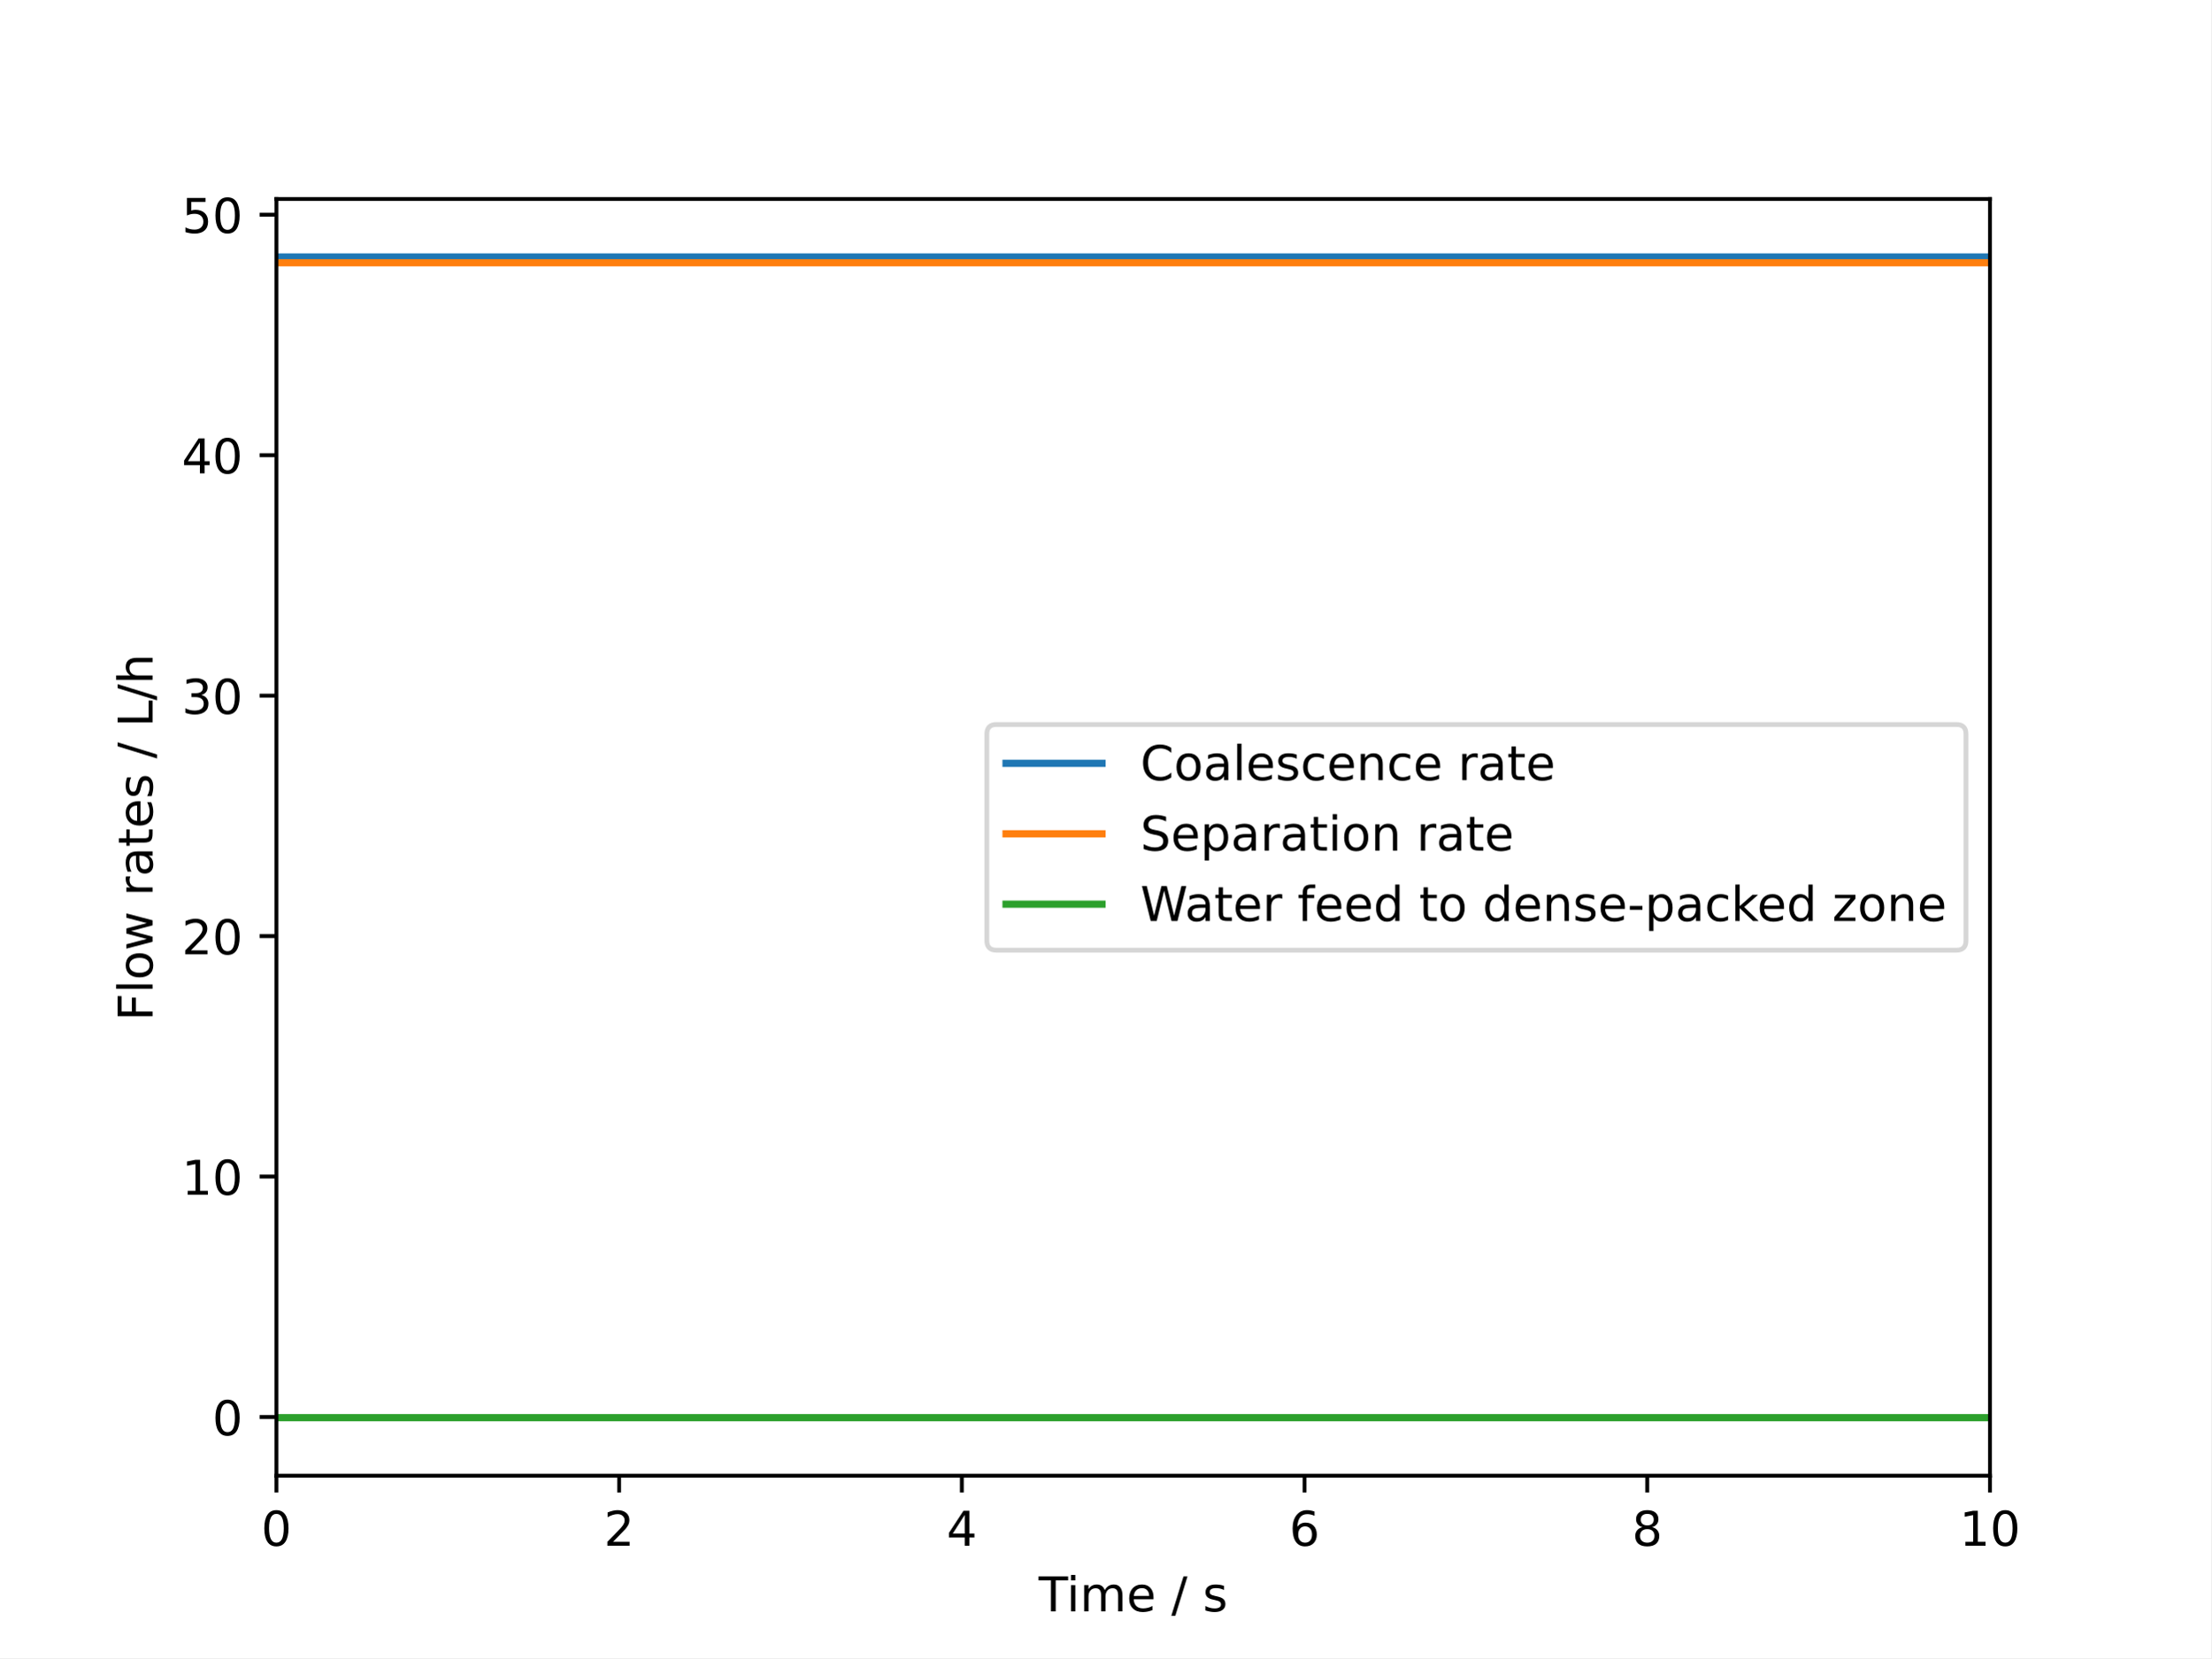
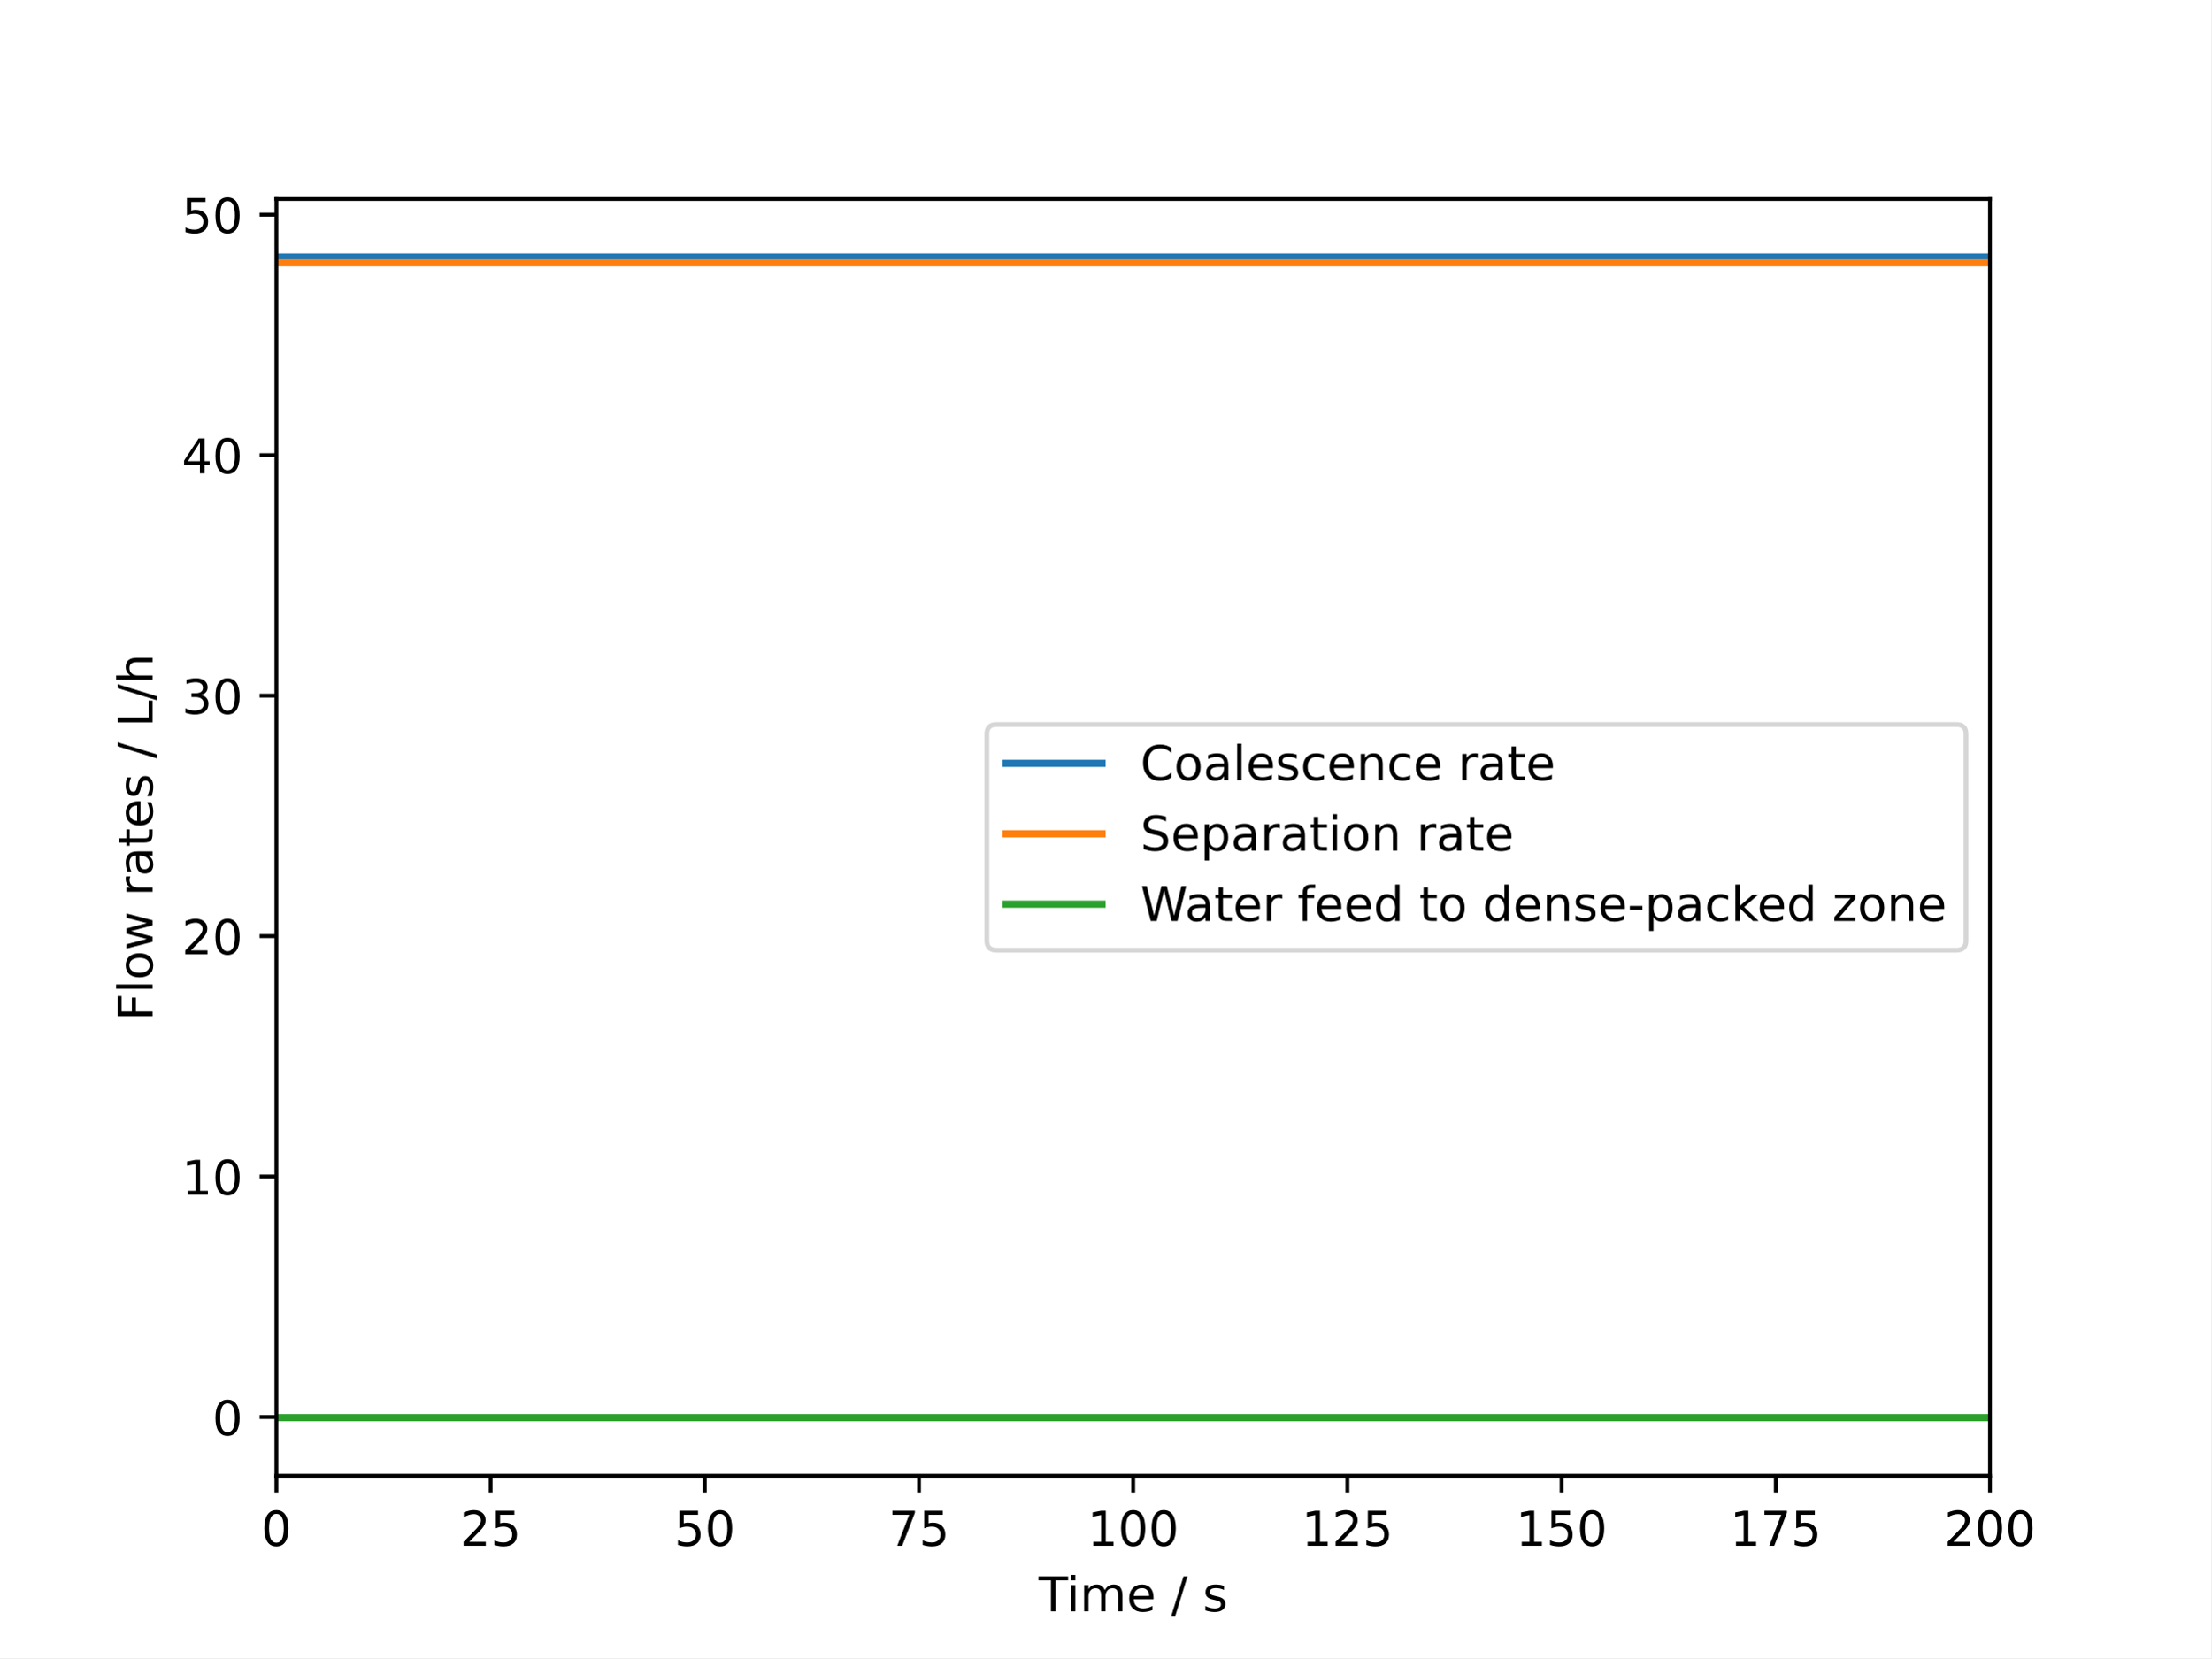
<svg xmlns="http://www.w3.org/2000/svg" xmlns:xlink="http://www.w3.org/1999/xlink" width="460.8pt" height="345.6pt" viewBox="0 0 460.8 345.6" version="1.1">
  <defs>
    <style type="text/css">*{stroke-linejoin: round; stroke-linecap: butt}</style>
  </defs>
  <g id="figure_1">
    <g id="patch_1">
      <path d="M 0 345.6  L 460.8 345.6  L 460.8 0  L 0 0  z " style="fill: #ffffff" />
    </g>
    <g id="axes_1">
      <g id="patch_2">
        <path d="M 57.6 307.584  L 414.72 307.584  L 414.72 41.472  L 57.6 41.472  z " style="fill: #ffffff" />
      </g>
      <g id="matplotlib.axis_1">
        <g id="xtick_1">
          <g id="line2d_1">
            <defs>
-               <path id="ma976b2f58a" d="M 0 0  L 0 3.5  " style="stroke: #000000; stroke-width: 0.8" />
-             </defs>
-             <g>
-               <use xlink:href="#ma976b2f58a" x="57.6" y="307.584" style="stroke: #000000; stroke-width: 0.8" />
+               <path id="mfcb6e9600d" d="M 0 0  L 0 3.5  " style="stroke: #000000; stroke-width: 0.8" />
+             </defs>
+             <g>
+               <use xlink:href="#mfcb6e9600d" x="57.6" y="307.584" style="stroke: #000000; stroke-width: 0.8" />
            </g>
          </g>
          <g id="text_1">
            <g transform="translate(54.41875 322.1824) scale(0.1 -0.1)">
              <defs>
                <path id="DejaVuSans-30" d="M 2034 4250  Q 1547 4250 1301 3770  Q 1056 3291 1056 2328  Q 1056 1369 1301 889  Q 1547 409 2034 409  Q 2525 409 2770 889  Q 3016 1369 3016 2328  Q 3016 3291 2770 3770  Q 2525 4250 2034 4250  z M 2034 4750  Q 2819 4750 3233 4129  Q 3647 3509 3647 2328  Q 3647 1150 3233 529  Q 2819 -91 2034 -91  Q 1250 -91 836 529  Q 422 1150 422 2328  Q 422 3509 836 4129  Q 1250 4750 2034 4750  z " transform="scale(0.015625)" />
              </defs>
              <use xlink:href="#DejaVuSans-30" />
            </g>
          </g>
        </g>
        <g id="xtick_2">
          <g id="line2d_2">
            <g>
-               <use xlink:href="#ma976b2f58a" x="129.024" y="307.584" style="stroke: #000000; stroke-width: 0.8" />
+               <use xlink:href="#mfcb6e9600d" x="102.24" y="307.584" style="stroke: #000000; stroke-width: 0.8" />
            </g>
          </g>
          <g id="text_2">
-             <g transform="translate(125.8427 322.1824) scale(0.1 -0.1)">
+             <g transform="translate(95.8775 322.1824) scale(0.1 -0.1)">
              <defs>
                <path id="DejaVuSans-32" d="M 1228 531  L 3431 531  L 3431 0  L 469 0  L 469 531  Q 828 903 1448 1529  Q 2069 2156 2228 2338  Q 2531 2678 2651 2914  Q 2772 3150 2772 3378  Q 2772 3750 2511 3984  Q 2250 4219 1831 4219  Q 1534 4219 1204 4116  Q 875 4013 500 3803  L 500 4441  Q 881 4594 1212 4672  Q 1544 4750 1819 4750  Q 2544 4750 2975 4387  Q 3406 4025 3406 3419  Q 3406 3131 3298 2873  Q 3191 2616 2906 2266  Q 2828 2175 2409 1742  Q 1991 1309 1228 531  z " transform="scale(0.015625)" />
+                 <path id="DejaVuSans-35" d="M 691 4666  L 3169 4666  L 3169 4134  L 1269 4134  L 1269 2991  Q 1406 3038 1543 3061  Q 1681 3084 1819 3084  Q 2600 3084 3056 2656  Q 3513 2228 3513 1497  Q 3513 744 3044 326  Q 2575 -91 1722 -91  Q 1428 -91 1123 -41  Q 819 9 494 109  L 494 744  Q 775 591 1075 516  Q 1375 441 1709 441  Q 2250 441 2565 725  Q 2881 1009 2881 1497  Q 2881 1984 2565 2268  Q 2250 2553 1709 2553  Q 1456 2553 1204 2497  Q 953 2441 691 2322  L 691 4666  z " transform="scale(0.015625)" />
              </defs>
              <use xlink:href="#DejaVuSans-32" />
+               <use xlink:href="#DejaVuSans-35" x="63.623" />
            </g>
          </g>
        </g>
        <g id="xtick_3">
          <g id="line2d_3">
            <g>
-               <use xlink:href="#ma976b2f58a" x="200.448" y="307.584" style="stroke: #000000; stroke-width: 0.8" />
+               <use xlink:href="#mfcb6e9600d" x="146.88" y="307.584" style="stroke: #000000; stroke-width: 0.8" />
            </g>
          </g>
          <g id="text_3">
-             <g transform="translate(197.2668 322.1824) scale(0.1 -0.1)">
-               <defs>
-                 <path id="DejaVuSans-34" d="M 2419 4116  L 825 1625  L 2419 1625  L 2419 4116  z M 2253 4666  L 3047 4666  L 3047 1625  L 3713 1625  L 3713 1100  L 3047 1100  L 3047 0  L 2419 0  L 2419 1100  L 313 1100  L 313 1709  L 2253 4666  z " transform="scale(0.015625)" />
-               </defs>
-               <use xlink:href="#DejaVuSans-34" />
+             <g transform="translate(140.5175 322.1824) scale(0.1 -0.1)">
+               <use xlink:href="#DejaVuSans-35" />
+               <use xlink:href="#DejaVuSans-30" x="63.623" />
            </g>
          </g>
        </g>
        <g id="xtick_4">
          <g id="line2d_4">
            <g>
-               <use xlink:href="#ma976b2f58a" x="271.872" y="307.584" style="stroke: #000000; stroke-width: 0.8" />
+               <use xlink:href="#mfcb6e9600d" x="191.52" y="307.584" style="stroke: #000000; stroke-width: 0.8" />
            </g>
          </g>
          <g id="text_4">
-             <g transform="translate(268.6907 322.1824) scale(0.1 -0.1)">
-               <defs>
-                 <path id="DejaVuSans-36" d="M 2113 2584  Q 1688 2584 1439 2293  Q 1191 2003 1191 1497  Q 1191 994 1439 701  Q 1688 409 2113 409  Q 2538 409 2786 701  Q 3034 994 3034 1497  Q 3034 2003 2786 2293  Q 2538 2584 2113 2584  z M 3366 4563  L 3366 3988  Q 3128 4100 2886 4159  Q 2644 4219 2406 4219  Q 1781 4219 1451 3797  Q 1122 3375 1075 2522  Q 1259 2794 1537 2939  Q 1816 3084 2150 3084  Q 2853 3084 3261 2657  Q 3669 2231 3669 1497  Q 3669 778 3244 343  Q 2819 -91 2113 -91  Q 1303 -91 875 529  Q 447 1150 447 2328  Q 447 3434 972 4092  Q 1497 4750 2381 4750  Q 2619 4750 2861 4703  Q 3103 4656 3366 4563  z " transform="scale(0.015625)" />
-               </defs>
-               <use xlink:href="#DejaVuSans-36" />
+             <g transform="translate(185.1575 322.1824) scale(0.1 -0.1)">
+               <defs>
+                 <path id="DejaVuSans-37" d="M 525 4666  L 3525 4666  L 3525 4397  L 1831 0  L 1172 0  L 2766 4134  L 525 4134  L 525 4666  z " transform="scale(0.015625)" />
+               </defs>
+               <use xlink:href="#DejaVuSans-37" />
+               <use xlink:href="#DejaVuSans-35" x="63.623" />
            </g>
          </g>
        </g>
        <g id="xtick_5">
          <g id="line2d_5">
            <g>
-               <use xlink:href="#ma976b2f58a" x="343.296" y="307.584" style="stroke: #000000; stroke-width: 0.8" />
+               <use xlink:href="#mfcb6e9600d" x="236.16" y="307.584" style="stroke: #000000; stroke-width: 0.8" />
            </g>
          </g>
          <g id="text_5">
-             <g transform="translate(340.1148 322.1824) scale(0.1 -0.1)">
-               <defs>
-                 <path id="DejaVuSans-38" d="M 2034 2216  Q 1584 2216 1326 1975  Q 1069 1734 1069 1313  Q 1069 891 1326 650  Q 1584 409 2034 409  Q 2484 409 2743 651  Q 3003 894 3003 1313  Q 3003 1734 2745 1975  Q 2488 2216 2034 2216  z M 1403 2484  Q 997 2584 770 2862  Q 544 3141 544 3541  Q 544 4100 942 4425  Q 1341 4750 2034 4750  Q 2731 4750 3128 4425  Q 3525 4100 3525 3541  Q 3525 3141 3298 2862  Q 3072 2584 2669 2484  Q 3125 2378 3379 2068  Q 3634 1759 3634 1313  Q 3634 634 3220 271  Q 2806 -91 2034 -91  Q 1263 -91 848 271  Q 434 634 434 1313  Q 434 1759 690 2068  Q 947 2378 1403 2484  z M 1172 3481  Q 1172 3119 1398 2916  Q 1625 2713 2034 2713  Q 2441 2713 2670 2916  Q 2900 3119 2900 3481  Q 2900 3844 2670 4047  Q 2441 4250 2034 4250  Q 1625 4250 1398 4047  Q 1172 3844 1172 3481  z " transform="scale(0.015625)" />
-               </defs>
-               <use xlink:href="#DejaVuSans-38" />
+             <g transform="translate(226.6163 322.1824) scale(0.1 -0.1)">
+               <defs>
+                 <path id="DejaVuSans-31" d="M 794 531  L 1825 531  L 1825 4091  L 703 3866  L 703 4441  L 1819 4666  L 2450 4666  L 2450 531  L 3481 531  L 3481 0  L 794 0  L 794 531  z " transform="scale(0.015625)" />
+               </defs>
+               <use xlink:href="#DejaVuSans-31" />
+               <use xlink:href="#DejaVuSans-30" x="63.623" />
+               <use xlink:href="#DejaVuSans-30" x="127.246" />
            </g>
          </g>
        </g>
        <g id="xtick_6">
          <g id="line2d_6">
            <g>
-               <use xlink:href="#ma976b2f58a" x="414.72" y="307.584" style="stroke: #000000; stroke-width: 0.8" />
+               <use xlink:href="#mfcb6e9600d" x="280.8" y="307.584" style="stroke: #000000; stroke-width: 0.8" />
            </g>
          </g>
          <g id="text_6">
-             <g transform="translate(408.3575 322.1824) scale(0.1 -0.1)">
-               <defs>
-                 <path id="DejaVuSans-31" d="M 794 531  L 1825 531  L 1825 4091  L 703 3866  L 703 4441  L 1819 4666  L 2450 4666  L 2450 531  L 3481 531  L 3481 0  L 794 0  L 794 531  z " transform="scale(0.015625)" />
-               </defs>
+             <g transform="translate(271.2563 322.1824) scale(0.1 -0.1)">
              <use xlink:href="#DejaVuSans-31" />
-               <use xlink:href="#DejaVuSans-30" x="63.623" />
-             </g>
-           </g>
-         </g>
-         <g id="text_7">
+               <use xlink:href="#DejaVuSans-32" x="63.623" />
+               <use xlink:href="#DejaVuSans-35" x="127.246" />
+             </g>
+           </g>
+         </g>
+         <g id="xtick_7">
+           <g id="line2d_7">
+             <g>
+               <use xlink:href="#mfcb6e9600d" x="325.44" y="307.584" style="stroke: #000000; stroke-width: 0.8" />
+             </g>
+           </g>
+           <g id="text_7">
+             <g transform="translate(315.8963 322.1824) scale(0.1 -0.1)">
+               <use xlink:href="#DejaVuSans-31" />
+               <use xlink:href="#DejaVuSans-35" x="63.623" />
+               <use xlink:href="#DejaVuSans-30" x="127.246" />
+             </g>
+           </g>
+         </g>
+         <g id="xtick_8">
+           <g id="line2d_8">
+             <g>
+               <use xlink:href="#mfcb6e9600d" x="370.08" y="307.584" style="stroke: #000000; stroke-width: 0.8" />
+             </g>
+           </g>
+           <g id="text_8">
+             <g transform="translate(360.5362 322.1824) scale(0.1 -0.1)">
+               <use xlink:href="#DejaVuSans-31" />
+               <use xlink:href="#DejaVuSans-37" x="63.623" />
+               <use xlink:href="#DejaVuSans-35" x="127.246" />
+             </g>
+           </g>
+         </g>
+         <g id="xtick_9">
+           <g id="line2d_9">
+             <g>
+               <use xlink:href="#mfcb6e9600d" x="414.72" y="307.584" style="stroke: #000000; stroke-width: 0.8" />
+             </g>
+           </g>
+           <g id="text_9">
+             <g transform="translate(405.1762 322.1824) scale(0.1 -0.1)">
+               <use xlink:href="#DejaVuSans-32" />
+               <use xlink:href="#DejaVuSans-30" x="63.623" />
+               <use xlink:href="#DejaVuSans-30" x="127.246" />
+             </g>
+           </g>
+         </g>
+         <g id="text_10">
          <g transform="translate(216.4592 335.8606) scale(0.1 -0.1)">
            <defs>
              <path id="DejaVuSans-54" d="M -19 4666  L 3928 4666  L 3928 4134  L 2272 4134  L 2272 0  L 1638 0  L 1638 4134  L -19 4134  L -19 4666  z " transform="scale(0.015625)" />
              <path id="DejaVuSans-69" d="M 603 3500  L 1178 3500  L 1178 0  L 603 0  L 603 3500  z M 603 4863  L 1178 4863  L 1178 4134  L 603 4134  L 603 4863  z " transform="scale(0.015625)" />
              <path id="DejaVuSans-6d" d="M 3328 2828  Q 3544 3216 3844 3400  Q 4144 3584 4550 3584  Q 5097 3584 5394 3201  Q 5691 2819 5691 2113  L 5691 0  L 5113 0  L 5113 2094  Q 5113 2597 4934 2840  Q 4756 3084 4391 3084  Q 3944 3084 3684 2787  Q 3425 2491 3425 1978  L 3425 0  L 2847 0  L 2847 2094  Q 2847 2600 2669 2842  Q 2491 3084 2119 3084  Q 1678 3084 1418 2786  Q 1159 2488 1159 1978  L 1159 0  L 581 0  L 581 3500  L 1159 3500  L 1159 2956  Q 1356 3278 1631 3431  Q 1906 3584 2284 3584  Q 2666 3584 2933 3390  Q 3200 3197 3328 2828  z " transform="scale(0.015625)" />
              <path id="DejaVuSans-65" d="M 3597 1894  L 3597 1613  L 953 1613  Q 991 1019 1311 708  Q 1631 397 2203 397  Q 2534 397 2845 478  Q 3156 559 3463 722  L 3463 178  Q 3153 47 2828 -22  Q 2503 -91 2169 -91  Q 1331 -91 842 396  Q 353 884 353 1716  Q 353 2575 817 3079  Q 1281 3584 2069 3584  Q 2775 3584 3186 3129  Q 3597 2675 3597 1894  z M 3022 2063  Q 3016 2534 2758 2815  Q 2500 3097 2075 3097  Q 1594 3097 1305 2825  Q 1016 2553 972 2059  L 3022 2063  z " transform="scale(0.015625)" />
              <path id="DejaVuSans-20" transform="scale(0.015625)" />
              <path id="DejaVuSans-2f" d="M 1625 4666  L 2156 4666  L 531 -594  L 0 -594  L 1625 4666  z " transform="scale(0.015625)" />
              <path id="DejaVuSans-73" d="M 2834 3397  L 2834 2853  Q 2591 2978 2328 3040  Q 2066 3103 1784 3103  Q 1356 3103 1142 2972  Q 928 2841 928 2578  Q 928 2378 1081 2264  Q 1234 2150 1697 2047  L 1894 2003  Q 2506 1872 2764 1633  Q 3022 1394 3022 966  Q 3022 478 2636 193  Q 2250 -91 1575 -91  Q 1294 -91 989 -36  Q 684 19 347 128  L 347 722  Q 666 556 975 473  Q 1284 391 1588 391  Q 1994 391 2212 530  Q 2431 669 2431 922  Q 2431 1156 2273 1281  Q 2116 1406 1581 1522  L 1381 1569  Q 847 1681 609 1914  Q 372 2147 372 2553  Q 372 3047 722 3315  Q 1072 3584 1716 3584  Q 2034 3584 2315 3537  Q 2597 3491 2834 3397  z " transform="scale(0.015625)" />
            </defs>
            <use xlink:href="#DejaVuSans-54" />
            <use xlink:href="#DejaVuSans-69" x="57.959" />
            <use xlink:href="#DejaVuSans-6d" x="85.742" />
            <use xlink:href="#DejaVuSans-65" x="183.154" />
            <use xlink:href="#DejaVuSans-20" x="244.678" />
            <use xlink:href="#DejaVuSans-2f" x="276.465" />
            <use xlink:href="#DejaVuSans-20" x="310.156" />
            <use xlink:href="#DejaVuSans-73" x="341.943" />
          </g>
        </g>
      </g>
      <g id="matplotlib.axis_2">
        <g id="ytick_1">
-           <g id="line2d_7">
-             <defs>
-               <path id="mb096e45478" d="M 0 0  L -3.5 0  " style="stroke: #000000; stroke-width: 0.8" />
-             </defs>
-             <g>
-               <use xlink:href="#mb096e45478" x="57.6" y="295.355" style="stroke: #000000; stroke-width: 0.8" />
-             </g>
-           </g>
-           <g id="text_8">
-             <g transform="translate(44.2375 299.1542) scale(0.1 -0.1)">
+           <g id="line2d_10">
+             <defs>
+               <path id="m0c7ab1310e" d="M 0 0  L -3.5 0  " style="stroke: #000000; stroke-width: 0.8" />
+             </defs>
+             <g>
+               <use xlink:href="#m0c7ab1310e" x="57.6" y="295.355" style="stroke: #000000; stroke-width: 0.8" />
+             </g>
+           </g>
+           <g id="text_11">
+             <g transform="translate(44.2375 299.1541) scale(0.1 -0.1)">
              <use xlink:href="#DejaVuSans-30" />
            </g>
          </g>
        </g>
        <g id="ytick_2">
-           <g id="line2d_8">
-             <g>
-               <use xlink:href="#mb096e45478" x="57.6" y="245.232" style="stroke: #000000; stroke-width: 0.8" />
-             </g>
-           </g>
-           <g id="text_9">
+           <g id="line2d_11">
+             <g>
+               <use xlink:href="#m0c7ab1310e" x="57.6" y="245.232" style="stroke: #000000; stroke-width: 0.8" />
+             </g>
+           </g>
+           <g id="text_12">
            <g transform="translate(37.875 249.0314) scale(0.1 -0.1)">
              <use xlink:href="#DejaVuSans-31" />
              <use xlink:href="#DejaVuSans-30" x="63.623" />
            </g>
          </g>
        </g>
        <g id="ytick_3">
-           <g id="line2d_9">
-             <g>
-               <use xlink:href="#mb096e45478" x="57.6" y="195.109" style="stroke: #000000; stroke-width: 0.8" />
-             </g>
-           </g>
-           <g id="text_10">
+           <g id="line2d_12">
+             <g>
+               <use xlink:href="#m0c7ab1310e" x="57.6" y="195.109" style="stroke: #000000; stroke-width: 0.8" />
+             </g>
+           </g>
+           <g id="text_13">
            <g transform="translate(37.875 198.9086) scale(0.1 -0.1)">
              <use xlink:href="#DejaVuSans-32" />
              <use xlink:href="#DejaVuSans-30" x="63.623" />
            </g>
          </g>
        </g>
        <g id="ytick_4">
-           <g id="line2d_10">
-             <g>
-               <use xlink:href="#mb096e45478" x="57.6" y="144.987" style="stroke: #000000; stroke-width: 0.8" />
-             </g>
-           </g>
-           <g id="text_11">
-             <g transform="translate(37.875 148.7858) scale(0.1 -0.1)">
+           <g id="line2d_13">
+             <g>
+               <use xlink:href="#m0c7ab1310e" x="57.6" y="144.987" style="stroke: #000000; stroke-width: 0.8" />
+             </g>
+           </g>
+           <g id="text_14">
+             <g transform="translate(37.875 148.7859) scale(0.1 -0.1)">
              <defs>
                <path id="DejaVuSans-33" d="M 2597 2516  Q 3050 2419 3304 2112  Q 3559 1806 3559 1356  Q 3559 666 3084 287  Q 2609 -91 1734 -91  Q 1441 -91 1130 -33  Q 819 25 488 141  L 488 750  Q 750 597 1062 519  Q 1375 441 1716 441  Q 2309 441 2620 675  Q 2931 909 2931 1356  Q 2931 1769 2642 2001  Q 2353 2234 1838 2234  L 1294 2234  L 1294 2753  L 1863 2753  Q 2328 2753 2575 2939  Q 2822 3125 2822 3475  Q 2822 3834 2567 4026  Q 2313 4219 1838 4219  Q 1578 4219 1281 4162  Q 984 4106 628 3988  L 628 4550  Q 988 4650 1302 4700  Q 1616 4750 1894 4750  Q 2613 4750 3031 4423  Q 3450 4097 3450 3541  Q 3450 3153 3228 2886  Q 3006 2619 2597 2516  z " transform="scale(0.015625)" />
              </defs>
              <use xlink:href="#DejaVuSans-33" />
              <use xlink:href="#DejaVuSans-30" x="63.623" />
            </g>
          </g>
        </g>
        <g id="ytick_5">
-           <g id="line2d_11">
-             <g>
-               <use xlink:href="#mb096e45478" x="57.6" y="94.864" style="stroke: #000000; stroke-width: 0.8" />
-             </g>
-           </g>
-           <g id="text_12">
-             <g transform="translate(37.875 98.66302) scale(0.1 -0.1)">
+           <g id="line2d_14">
+             <g>
+               <use xlink:href="#m0c7ab1310e" x="57.6" y="94.864" style="stroke: #000000; stroke-width: 0.8" />
+             </g>
+           </g>
+           <g id="text_15">
+             <g transform="translate(37.875 98.66314) scale(0.1 -0.1)">
+               <defs>
+                 <path id="DejaVuSans-34" d="M 2419 4116  L 825 1625  L 2419 1625  L 2419 4116  z M 2253 4666  L 3047 4666  L 3047 1625  L 3713 1625  L 3713 1100  L 3047 1100  L 3047 0  L 2419 0  L 2419 1100  L 313 1100  L 313 1709  L 2253 4666  z " transform="scale(0.015625)" />
+               </defs>
              <use xlink:href="#DejaVuSans-34" />
              <use xlink:href="#DejaVuSans-30" x="63.623" />
            </g>
          </g>
        </g>
        <g id="ytick_6">
-           <g id="line2d_12">
-             <g>
-               <use xlink:href="#mb096e45478" x="57.6" y="44.741" style="stroke: #000000; stroke-width: 0.8" />
-             </g>
-           </g>
-           <g id="text_13">
-             <g transform="translate(37.875 48.54024) scale(0.1 -0.1)">
-               <defs>
-                 <path id="DejaVuSans-35" d="M 691 4666  L 3169 4666  L 3169 4134  L 1269 4134  L 1269 2991  Q 1406 3038 1543 3061  Q 1681 3084 1819 3084  Q 2600 3084 3056 2656  Q 3513 2228 3513 1497  Q 3513 744 3044 326  Q 2575 -91 1722 -91  Q 1428 -91 1123 -41  Q 819 9 494 109  L 494 744  Q 775 591 1075 516  Q 1375 441 1709 441  Q 2250 441 2565 725  Q 2881 1009 2881 1497  Q 2881 1984 2565 2268  Q 2250 2553 1709 2553  Q 1456 2553 1204 2497  Q 953 2441 691 2322  L 691 4666  z " transform="scale(0.015625)" />
-               </defs>
+           <g id="line2d_15">
+             <g>
+               <use xlink:href="#m0c7ab1310e" x="57.6" y="44.741" style="stroke: #000000; stroke-width: 0.8" />
+             </g>
+           </g>
+           <g id="text_16">
+             <g transform="translate(37.875 48.5404) scale(0.1 -0.1)">
              <use xlink:href="#DejaVuSans-35" />
              <use xlink:href="#DejaVuSans-30" x="63.623" />
            </g>
          </g>
        </g>
-         <g id="text_14">
+         <g id="text_17">
          <g transform="translate(31.79531 212.7928) rotate(-90) scale(0.1 -0.1)">
            <defs>
              <path id="DejaVuSans-46" d="M 628 4666  L 3309 4666  L 3309 4134  L 1259 4134  L 1259 2759  L 3109 2759  L 3109 2228  L 1259 2228  L 1259 0  L 628 0  L 628 4666  z " transform="scale(0.015625)" />
              <path id="DejaVuSans-6c" d="M 603 4863  L 1178 4863  L 1178 0  L 603 0  L 603 4863  z " transform="scale(0.015625)" />
              <path id="DejaVuSans-6f" d="M 1959 3097  Q 1497 3097 1228 2736  Q 959 2375 959 1747  Q 959 1119 1226 758  Q 1494 397 1959 397  Q 2419 397 2687 759  Q 2956 1122 2956 1747  Q 2956 2369 2687 2733  Q 2419 3097 1959 3097  z M 1959 3584  Q 2709 3584 3137 3096  Q 3566 2609 3566 1747  Q 3566 888 3137 398  Q 2709 -91 1959 -91  Q 1206 -91 779 398  Q 353 888 353 1747  Q 353 2609 779 3096  Q 1206 3584 1959 3584  z " transform="scale(0.015625)" />
              <path id="DejaVuSans-77" d="M 269 3500  L 844 3500  L 1563 769  L 2278 3500  L 2956 3500  L 3675 769  L 4391 3500  L 4966 3500  L 4050 0  L 3372 0  L 2619 2869  L 1863 0  L 1184 0  L 269 3500  z " transform="scale(0.015625)" />
              <path id="DejaVuSans-72" d="M 2631 2963  Q 2534 3019 2420 3045  Q 2306 3072 2169 3072  Q 1681 3072 1420 2755  Q 1159 2438 1159 1844  L 1159 0  L 581 0  L 581 3500  L 1159 3500  L 1159 2956  Q 1341 3275 1631 3429  Q 1922 3584 2338 3584  Q 2397 3584 2469 3576  Q 2541 3569 2628 3553  L 2631 2963  z " transform="scale(0.015625)" />
              <path id="DejaVuSans-61" d="M 2194 1759  Q 1497 1759 1228 1600  Q 959 1441 959 1056  Q 959 750 1161 570  Q 1363 391 1709 391  Q 2188 391 2477 730  Q 2766 1069 2766 1631  L 2766 1759  L 2194 1759  z M 3341 1997  L 3341 0  L 2766 0  L 2766 531  Q 2569 213 2275 61  Q 1981 -91 1556 -91  Q 1019 -91 701 211  Q 384 513 384 1019  Q 384 1609 779 1909  Q 1175 2209 1959 2209  L 2766 2209  L 2766 2266  Q 2766 2663 2505 2880  Q 2244 3097 1772 3097  Q 1472 3097 1187 3025  Q 903 2953 641 2809  L 641 3341  Q 956 3463 1253 3523  Q 1550 3584 1831 3584  Q 2591 3584 2966 3190  Q 3341 2797 3341 1997  z " transform="scale(0.015625)" />
              <path id="DejaVuSans-74" d="M 1172 4494  L 1172 3500  L 2356 3500  L 2356 3053  L 1172 3053  L 1172 1153  Q 1172 725 1289 603  Q 1406 481 1766 481  L 2356 481  L 2356 0  L 1766 0  Q 1100 0 847 248  Q 594 497 594 1153  L 594 3053  L 172 3053  L 172 3500  L 594 3500  L 594 4494  L 1172 4494  z " transform="scale(0.015625)" />
              <path id="DejaVuSans-4c" d="M 628 4666  L 1259 4666  L 1259 531  L 3531 531  L 3531 0  L 628 0  L 628 4666  z " transform="scale(0.015625)" />
              <path id="DejaVuSans-68" d="M 3513 2113  L 3513 0  L 2938 0  L 2938 2094  Q 2938 2591 2744 2837  Q 2550 3084 2163 3084  Q 1697 3084 1428 2787  Q 1159 2491 1159 1978  L 1159 0  L 581 0  L 581 4863  L 1159 4863  L 1159 2956  Q 1366 3272 1645 3428  Q 1925 3584 2291 3584  Q 2894 3584 3203 3211  Q 3513 2838 3513 2113  z " transform="scale(0.015625)" />
            </defs>
            <use xlink:href="#DejaVuSans-46" />
            <use xlink:href="#DejaVuSans-6c" x="57.52" />
            <use xlink:href="#DejaVuSans-6f" x="85.303" />
            <use xlink:href="#DejaVuSans-77" x="146.484" />
            <use xlink:href="#DejaVuSans-20" x="228.271" />
            <use xlink:href="#DejaVuSans-72" x="260.059" />
            <use xlink:href="#DejaVuSans-61" x="301.172" />
            <use xlink:href="#DejaVuSans-74" x="362.451" />
            <use xlink:href="#DejaVuSans-65" x="401.66" />
            <use xlink:href="#DejaVuSans-73" x="463.184" />
            <use xlink:href="#DejaVuSans-20" x="515.283" />
            <use xlink:href="#DejaVuSans-2f" x="547.07" />
            <use xlink:href="#DejaVuSans-20" x="580.762" />
            <use xlink:href="#DejaVuSans-4c" x="612.549" />
            <use xlink:href="#DejaVuSans-2f" x="668.262" />
            <use xlink:href="#DejaVuSans-68" x="701.953" />
          </g>
        </g>
      </g>
-       <g id="line2d_13">
-         <path d="M 57.6 53.568  L 61.171 53.568  L 64.742 53.568  L 68.314 53.568  L 71.885 53.568  L 75.456 53.568  L 79.027 53.568  L 82.598 53.568  L 86.17 53.568  L 89.741 53.568  L 93.312 53.568  L 96.883 53.568  L 100.454 53.568  L 104.026 53.568  L 107.597 53.568  L 111.168 53.568  L 114.739 53.568  L 118.31 53.568  L 121.882 53.568  L 125.453 53.568  L 129.024 53.568  L 132.595 53.568  L 136.166 53.568  L 139.738 53.568  L 143.309 53.568  L 146.88 53.568  L 150.451 53.568  L 154.022 53.568  L 157.594 53.568  L 161.165 53.568  L 164.736 53.568  L 168.307 53.568  L 171.878 53.568  L 175.45 53.568  L 179.021 53.568  L 182.592 53.568  L 186.163 53.568  L 189.734 53.568  L 193.306 53.568  L 196.877 53.568  L 200.448 53.568  L 204.019 53.568  L 207.59 53.568  L 211.162 53.568  L 214.733 53.568  L 218.304 53.568  L 221.875 53.568  L 225.446 53.568  L 229.018 53.568  L 232.589 53.568  L 236.16 53.568  L 239.731 53.568  L 243.302 53.568  L 246.874 53.568  L 250.445 53.568  L 254.016 53.568  L 257.587 53.568  L 261.158 53.568  L 264.73 53.568  L 268.301 53.568  L 271.872 53.568  L 275.443 53.568  L 279.014 53.568  L 282.586 53.568  L 286.157 53.568  L 289.728 53.568  L 293.299 53.568  L 296.87 53.568  L 300.442 53.568  L 304.013 53.568  L 307.584 53.568  L 311.155 53.568  L 314.726 53.568  L 318.298 53.568  L 321.869 53.568  L 325.44 53.568  L 329.011 53.568  L 332.582 53.568  L 336.154 53.568  L 339.725 53.568  L 343.296 53.568  L 346.867 53.568  L 350.438 53.568  L 354.01 53.568  L 357.581 53.568  L 361.152 53.568  L 364.723 53.568  L 368.294 53.568  L 371.866 53.568  L 375.437 53.568  L 379.008 53.568  L 382.579 53.568  L 386.15 53.568  L 389.722 53.568  L 393.293 53.568  L 396.864 53.568  L 400.435 53.568  L 404.006 53.568  L 407.578 53.568  L 411.149 53.568  L 414.72 53.568  " clip-path="url(#paa50367436)" style="fill: none; stroke: #1f77b4; stroke-width: 1.5; stroke-linecap: square" />
-       </g>
-       <g id="line2d_14">
-         <path d="M 57.6 54.766  L 61.171 54.766  L 64.742 54.766  L 68.314 54.766  L 71.885 54.766  L 75.456 54.766  L 79.027 54.766  L 82.598 54.766  L 86.17 54.766  L 89.741 54.766  L 93.312 54.766  L 96.883 54.766  L 100.454 54.766  L 104.026 54.766  L 107.597 54.766  L 111.168 54.766  L 114.739 54.766  L 118.31 54.766  L 121.882 54.766  L 125.453 54.766  L 129.024 54.766  L 132.595 54.766  L 136.166 54.766  L 139.738 54.766  L 143.309 54.766  L 146.88 54.766  L 150.451 54.766  L 154.022 54.766  L 157.594 54.766  L 161.165 54.766  L 164.736 54.766  L 168.307 54.766  L 171.878 54.766  L 175.45 54.766  L 179.021 54.766  L 182.592 54.766  L 186.163 54.766  L 189.734 54.766  L 193.306 54.766  L 196.877 54.766  L 200.448 54.766  L 204.019 54.766  L 207.59 54.766  L 211.162 54.766  L 214.733 54.766  L 218.304 54.766  L 221.875 54.766  L 225.446 54.766  L 229.018 54.766  L 232.589 54.766  L 236.16 54.766  L 239.731 54.766  L 243.302 54.766  L 246.874 54.766  L 250.445 54.766  L 254.016 54.766  L 257.587 54.766  L 261.158 54.766  L 264.73 54.766  L 268.301 54.766  L 271.872 54.766  L 275.443 54.766  L 279.014 54.766  L 282.586 54.766  L 286.157 54.766  L 289.728 54.766  L 293.299 54.766  L 296.87 54.766  L 300.442 54.766  L 304.013 54.766  L 307.584 54.766  L 311.155 54.766  L 314.726 54.766  L 318.298 54.766  L 321.869 54.766  L 325.44 54.766  L 329.011 54.766  L 332.582 54.766  L 336.154 54.766  L 339.725 54.766  L 343.296 54.766  L 346.867 54.766  L 350.438 54.766  L 354.01 54.766  L 357.581 54.766  L 361.152 54.766  L 364.723 54.766  L 368.294 54.766  L 371.866 54.766  L 375.437 54.766  L 379.008 54.766  L 382.579 54.766  L 386.15 54.766  L 389.722 54.766  L 393.293 54.766  L 396.864 54.766  L 400.435 54.766  L 404.006 54.766  L 407.578 54.766  L 411.149 54.766  L 414.72 54.766  " clip-path="url(#paa50367436)" style="fill: none; stroke: #ff7f0e; stroke-width: 1.5; stroke-linecap: square" />
-       </g>
-       <g id="line2d_15">
-         <path d="M 57.6 295.488  L 61.171 295.488  L 64.742 295.488  L 68.314 295.488  L 71.885 295.488  L 75.456 295.488  L 79.027 295.488  L 82.598 295.488  L 86.17 295.488  L 89.741 295.488  L 93.312 295.488  L 96.883 295.488  L 100.454 295.488  L 104.026 295.488  L 107.597 295.488  L 111.168 295.488  L 114.739 295.488  L 118.31 295.488  L 121.882 295.488  L 125.453 295.488  L 129.024 295.488  L 132.595 295.488  L 136.166 295.488  L 139.738 295.488  L 143.309 295.488  L 146.88 295.488  L 150.451 295.488  L 154.022 295.488  L 157.594 295.488  L 161.165 295.488  L 164.736 295.488  L 168.307 295.488  L 171.878 295.488  L 175.45 295.488  L 179.021 295.488  L 182.592 295.488  L 186.163 295.488  L 189.734 295.488  L 193.306 295.488  L 196.877 295.488  L 200.448 295.488  L 204.019 295.488  L 207.59 295.488  L 211.162 295.488  L 214.733 295.488  L 218.304 295.488  L 221.875 295.488  L 225.446 295.488  L 229.018 295.488  L 232.589 295.488  L 236.16 295.488  L 239.731 295.488  L 243.302 295.488  L 246.874 295.488  L 250.445 295.488  L 254.016 295.488  L 257.587 295.488  L 261.158 295.488  L 264.73 295.488  L 268.301 295.488  L 271.872 295.488  L 275.443 295.488  L 279.014 295.488  L 282.586 295.488  L 286.157 295.488  L 289.728 295.488  L 293.299 295.488  L 296.87 295.488  L 300.442 295.488  L 304.013 295.488  L 307.584 295.488  L 311.155 295.488  L 314.726 295.488  L 318.298 295.488  L 321.869 295.488  L 325.44 295.488  L 329.011 295.488  L 332.582 295.488  L 336.154 295.488  L 339.725 295.488  L 343.296 295.488  L 346.867 295.488  L 350.438 295.488  L 354.01 295.488  L 357.581 295.488  L 361.152 295.488  L 364.723 295.488  L 368.294 295.488  L 371.866 295.488  L 375.437 295.488  L 379.008 295.488  L 382.579 295.488  L 386.15 295.488  L 389.722 295.488  L 393.293 295.488  L 396.864 295.488  L 400.435 295.488  L 404.006 295.488  L 407.578 295.488  L 411.149 295.488  L 414.72 295.488  " clip-path="url(#paa50367436)" style="fill: none; stroke: #2ca02c; stroke-width: 1.5; stroke-linecap: square" />
+       <g id="line2d_16">
+         <path d="M 57.6 53.568  L 414.72 53.568  L 414.72 53.568  " clip-path="url(#p38e5b58cd2)" style="fill: none; stroke: #1f77b4; stroke-width: 1.5; stroke-linecap: square" />
+       </g>
+       <g id="line2d_17">
+         <path d="M 57.6 54.766  L 414.72 54.766  L 414.72 54.766  " clip-path="url(#p38e5b58cd2)" style="fill: none; stroke: #ff7f0e; stroke-width: 1.5; stroke-linecap: square" />
+       </g>
+       <g id="line2d_18">
+         <path d="M 57.6 295.488  L 414.72 295.488  L 414.72 295.488  " clip-path="url(#p38e5b58cd2)" style="fill: none; stroke: #2ca02c; stroke-width: 1.5; stroke-linecap: square" />
      </g>
      <g id="patch_3">
        <path d="M 57.6 307.584  L 57.6 41.472  " style="fill: none; stroke: #000000; stroke-width: 0.8; stroke-linejoin: miter; stroke-linecap: square" />
      </g>
      <g id="patch_4">
        <path d="M 414.72 307.584  L 414.72 41.472  " style="fill: none; stroke: #000000; stroke-width: 0.8; stroke-linejoin: miter; stroke-linecap: square" />
      </g>
      <g id="patch_5">
        <path d="M 57.6 307.584  L 414.72 307.584  " style="fill: none; stroke: #000000; stroke-width: 0.8; stroke-linejoin: miter; stroke-linecap: square" />
      </g>
      <g id="patch_6">
        <path d="M 57.6 41.472  L 414.72 41.472  " style="fill: none; stroke: #000000; stroke-width: 0.8; stroke-linejoin: miter; stroke-linecap: square" />
      </g>
      <g id="legend_1">
        <g id="patch_7">
          <path d="M 207.659 198.045  L 407.72 198.045  Q 409.72 198.045 409.72 196.045  L 409.72 153.011  Q 409.72 151.011 407.72 151.011  L 207.659 151.011  Q 205.659 151.011 205.659 153.011  L 205.659 196.045  Q 205.659 198.045 207.659 198.045  z " style="fill: #ffffff; opacity: 0.8; stroke: #cccccc; stroke-linejoin: miter" />
        </g>
-         <g id="line2d_16">
+         <g id="line2d_19">
          <path d="M 209.659 159.109  L 219.659 159.109  L 229.659 159.109  " style="fill: none; stroke: #1f77b4; stroke-width: 1.5; stroke-linecap: square" />
        </g>
-         <g id="text_15">
+         <g id="text_18">
          <g transform="translate(237.6591 162.6093) scale(0.1 -0.1)">
            <defs>
              <path id="DejaVuSans-43" d="M 4122 4306  L 4122 3641  Q 3803 3938 3442 4084  Q 3081 4231 2675 4231  Q 1875 4231 1450 3742  Q 1025 3253 1025 2328  Q 1025 1406 1450 917  Q 1875 428 2675 428  Q 3081 428 3442 575  Q 3803 722 4122 1019  L 4122 359  Q 3791 134 3420 21  Q 3050 -91 2638 -91  Q 1578 -91 968 557  Q 359 1206 359 2328  Q 359 3453 968 4101  Q 1578 4750 2638 4750  Q 3056 4750 3426 4639  Q 3797 4528 4122 4306  z " transform="scale(0.015625)" />
              <path id="DejaVuSans-63" d="M 3122 3366  L 3122 2828  Q 2878 2963 2633 3030  Q 2388 3097 2138 3097  Q 1578 3097 1268 2742  Q 959 2388 959 1747  Q 959 1106 1268 751  Q 1578 397 2138 397  Q 2388 397 2633 464  Q 2878 531 3122 666  L 3122 134  Q 2881 22 2623 -34  Q 2366 -91 2075 -91  Q 1284 -91 818 406  Q 353 903 353 1747  Q 353 2603 823 3093  Q 1294 3584 2113 3584  Q 2378 3584 2631 3529  Q 2884 3475 3122 3366  z " transform="scale(0.015625)" />
              <path id="DejaVuSans-6e" d="M 3513 2113  L 3513 0  L 2938 0  L 2938 2094  Q 2938 2591 2744 2837  Q 2550 3084 2163 3084  Q 1697 3084 1428 2787  Q 1159 2491 1159 1978  L 1159 0  L 581 0  L 581 3500  L 1159 3500  L 1159 2956  Q 1366 3272 1645 3428  Q 1925 3584 2291 3584  Q 2894 3584 3203 3211  Q 3513 2838 3513 2113  z " transform="scale(0.015625)" />
            </defs>
            <use xlink:href="#DejaVuSans-43" />
            <use xlink:href="#DejaVuSans-6f" x="69.824" />
            <use xlink:href="#DejaVuSans-61" x="131.006" />
            <use xlink:href="#DejaVuSans-6c" x="192.285" />
            <use xlink:href="#DejaVuSans-65" x="220.068" />
            <use xlink:href="#DejaVuSans-73" x="281.592" />
            <use xlink:href="#DejaVuSans-63" x="333.691" />
            <use xlink:href="#DejaVuSans-65" x="388.672" />
            <use xlink:href="#DejaVuSans-6e" x="450.195" />
            <use xlink:href="#DejaVuSans-63" x="513.574" />
            <use xlink:href="#DejaVuSans-65" x="568.555" />
            <use xlink:href="#DejaVuSans-20" x="630.078" />
            <use xlink:href="#DejaVuSans-72" x="661.865" />
            <use xlink:href="#DejaVuSans-61" x="702.979" />
            <use xlink:href="#DejaVuSans-74" x="764.258" />
            <use xlink:href="#DejaVuSans-65" x="803.467" />
          </g>
        </g>
-         <g id="line2d_17">
+         <g id="line2d_20">
          <path d="M 209.659 173.787  L 219.659 173.787  L 229.659 173.787  " style="fill: none; stroke: #ff7f0e; stroke-width: 1.5; stroke-linecap: square" />
        </g>
-         <g id="text_16">
+         <g id="text_19">
          <g transform="translate(237.6591 177.2874) scale(0.1 -0.1)">
            <defs>
              <path id="DejaVuSans-53" d="M 3425 4513  L 3425 3897  Q 3066 4069 2747 4153  Q 2428 4238 2131 4238  Q 1616 4238 1336 4038  Q 1056 3838 1056 3469  Q 1056 3159 1242 3001  Q 1428 2844 1947 2747  L 2328 2669  Q 3034 2534 3370 2195  Q 3706 1856 3706 1288  Q 3706 609 3251 259  Q 2797 -91 1919 -91  Q 1588 -91 1214 -16  Q 841 59 441 206  L 441 856  Q 825 641 1194 531  Q 1563 422 1919 422  Q 2459 422 2753 634  Q 3047 847 3047 1241  Q 3047 1584 2836 1778  Q 2625 1972 2144 2069  L 1759 2144  Q 1053 2284 737 2584  Q 422 2884 422 3419  Q 422 4038 858 4394  Q 1294 4750 2059 4750  Q 2388 4750 2728 4690  Q 3069 4631 3425 4513  z " transform="scale(0.015625)" />
              <path id="DejaVuSans-70" d="M 1159 525  L 1159 -1331  L 581 -1331  L 581 3500  L 1159 3500  L 1159 2969  Q 1341 3281 1617 3432  Q 1894 3584 2278 3584  Q 2916 3584 3314 3078  Q 3713 2572 3713 1747  Q 3713 922 3314 415  Q 2916 -91 2278 -91  Q 1894 -91 1617 61  Q 1341 213 1159 525  z M 3116 1747  Q 3116 2381 2855 2742  Q 2594 3103 2138 3103  Q 1681 3103 1420 2742  Q 1159 2381 1159 1747  Q 1159 1113 1420 752  Q 1681 391 2138 391  Q 2594 391 2855 752  Q 3116 1113 3116 1747  z " transform="scale(0.015625)" />
            </defs>
            <use xlink:href="#DejaVuSans-53" />
            <use xlink:href="#DejaVuSans-65" x="63.477" />
            <use xlink:href="#DejaVuSans-70" x="125" />
            <use xlink:href="#DejaVuSans-61" x="188.477" />
            <use xlink:href="#DejaVuSans-72" x="249.756" />
            <use xlink:href="#DejaVuSans-61" x="290.869" />
            <use xlink:href="#DejaVuSans-74" x="352.148" />
            <use xlink:href="#DejaVuSans-69" x="391.357" />
            <use xlink:href="#DejaVuSans-6f" x="419.141" />
            <use xlink:href="#DejaVuSans-6e" x="480.322" />
            <use xlink:href="#DejaVuSans-20" x="543.701" />
            <use xlink:href="#DejaVuSans-72" x="575.488" />
            <use xlink:href="#DejaVuSans-61" x="616.602" />
            <use xlink:href="#DejaVuSans-74" x="677.881" />
            <use xlink:href="#DejaVuSans-65" x="717.09" />
          </g>
        </g>
-         <g id="line2d_18">
+         <g id="line2d_21">
          <path d="M 209.659 188.465  L 219.659 188.465  L 229.659 188.465  " style="fill: none; stroke: #2ca02c; stroke-width: 1.5; stroke-linecap: square" />
        </g>
-         <g id="text_17">
+         <g id="text_20">
          <g transform="translate(237.6591 191.9655) scale(0.1 -0.1)">
            <defs>
              <path id="DejaVuSans-57" d="M 213 4666  L 850 4666  L 1831 722  L 2809 4666  L 3519 4666  L 4500 722  L 5478 4666  L 6119 4666  L 4947 0  L 4153 0  L 3169 4050  L 2175 0  L 1381 0  L 213 4666  z " transform="scale(0.015625)" />
              <path id="DejaVuSans-66" d="M 2375 4863  L 2375 4384  L 1825 4384  Q 1516 4384 1395 4259  Q 1275 4134 1275 3809  L 1275 3500  L 2222 3500  L 2222 3053  L 1275 3053  L 1275 0  L 697 0  L 697 3053  L 147 3053  L 147 3500  L 697 3500  L 697 3744  Q 697 4328 969 4595  Q 1241 4863 1831 4863  L 2375 4863  z " transform="scale(0.015625)" />
              <path id="DejaVuSans-64" d="M 2906 2969  L 2906 4863  L 3481 4863  L 3481 0  L 2906 0  L 2906 525  Q 2725 213 2448 61  Q 2172 -91 1784 -91  Q 1150 -91 751 415  Q 353 922 353 1747  Q 353 2572 751 3078  Q 1150 3584 1784 3584  Q 2172 3584 2448 3432  Q 2725 3281 2906 2969  z M 947 1747  Q 947 1113 1208 752  Q 1469 391 1925 391  Q 2381 391 2643 752  Q 2906 1113 2906 1747  Q 2906 2381 2643 2742  Q 2381 3103 1925 3103  Q 1469 3103 1208 2742  Q 947 2381 947 1747  z " transform="scale(0.015625)" />
              <path id="DejaVuSans-2d" d="M 313 2009  L 1997 2009  L 1997 1497  L 313 1497  L 313 2009  z " transform="scale(0.015625)" />
              <path id="DejaVuSans-6b" d="M 581 4863  L 1159 4863  L 1159 1991  L 2875 3500  L 3609 3500  L 1753 1863  L 3688 0  L 2938 0  L 1159 1709  L 1159 0  L 581 0  L 581 4863  z " transform="scale(0.015625)" />
              <path id="DejaVuSans-7a" d="M 353 3500  L 3084 3500  L 3084 2975  L 922 459  L 3084 459  L 3084 0  L 275 0  L 275 525  L 2438 3041  L 353 3041  L 353 3500  z " transform="scale(0.015625)" />
            </defs>
            <use xlink:href="#DejaVuSans-57" />
            <use xlink:href="#DejaVuSans-61" x="92.502" />
            <use xlink:href="#DejaVuSans-74" x="153.781" />
            <use xlink:href="#DejaVuSans-65" x="192.99" />
            <use xlink:href="#DejaVuSans-72" x="254.514" />
            <use xlink:href="#DejaVuSans-20" x="295.627" />
            <use xlink:href="#DejaVuSans-66" x="327.414" />
            <use xlink:href="#DejaVuSans-65" x="362.619" />
            <use xlink:href="#DejaVuSans-65" x="424.143" />
            <use xlink:href="#DejaVuSans-64" x="485.666" />
            <use xlink:href="#DejaVuSans-20" x="549.143" />
            <use xlink:href="#DejaVuSans-74" x="580.93" />
            <use xlink:href="#DejaVuSans-6f" x="620.139" />
            <use xlink:href="#DejaVuSans-20" x="681.32" />
            <use xlink:href="#DejaVuSans-64" x="713.107" />
            <use xlink:href="#DejaVuSans-65" x="776.584" />
            <use xlink:href="#DejaVuSans-6e" x="838.107" />
            <use xlink:href="#DejaVuSans-73" x="901.486" />
            <use xlink:href="#DejaVuSans-65" x="953.586" />
            <use xlink:href="#DejaVuSans-2d" x="1015.109" />
            <use xlink:href="#DejaVuSans-70" x="1051.193" />
            <use xlink:href="#DejaVuSans-61" x="1114.67" />
            <use xlink:href="#DejaVuSans-63" x="1175.949" />
            <use xlink:href="#DejaVuSans-6b" x="1230.93" />
            <use xlink:href="#DejaVuSans-65" x="1285.215" />
            <use xlink:href="#DejaVuSans-64" x="1346.738" />
            <use xlink:href="#DejaVuSans-20" x="1410.215" />
            <use xlink:href="#DejaVuSans-7a" x="1442.002" />
            <use xlink:href="#DejaVuSans-6f" x="1494.492" />
            <use xlink:href="#DejaVuSans-6e" x="1555.674" />
            <use xlink:href="#DejaVuSans-65" x="1619.053" />
          </g>
        </g>
      </g>
    </g>
  </g>
  <defs>
-     <clipPath id="paa50367436">
+     <clipPath id="p38e5b58cd2">
      <rect x="57.6" y="41.472" width="357.12" height="266.112" />
    </clipPath>
  </defs>
</svg>
